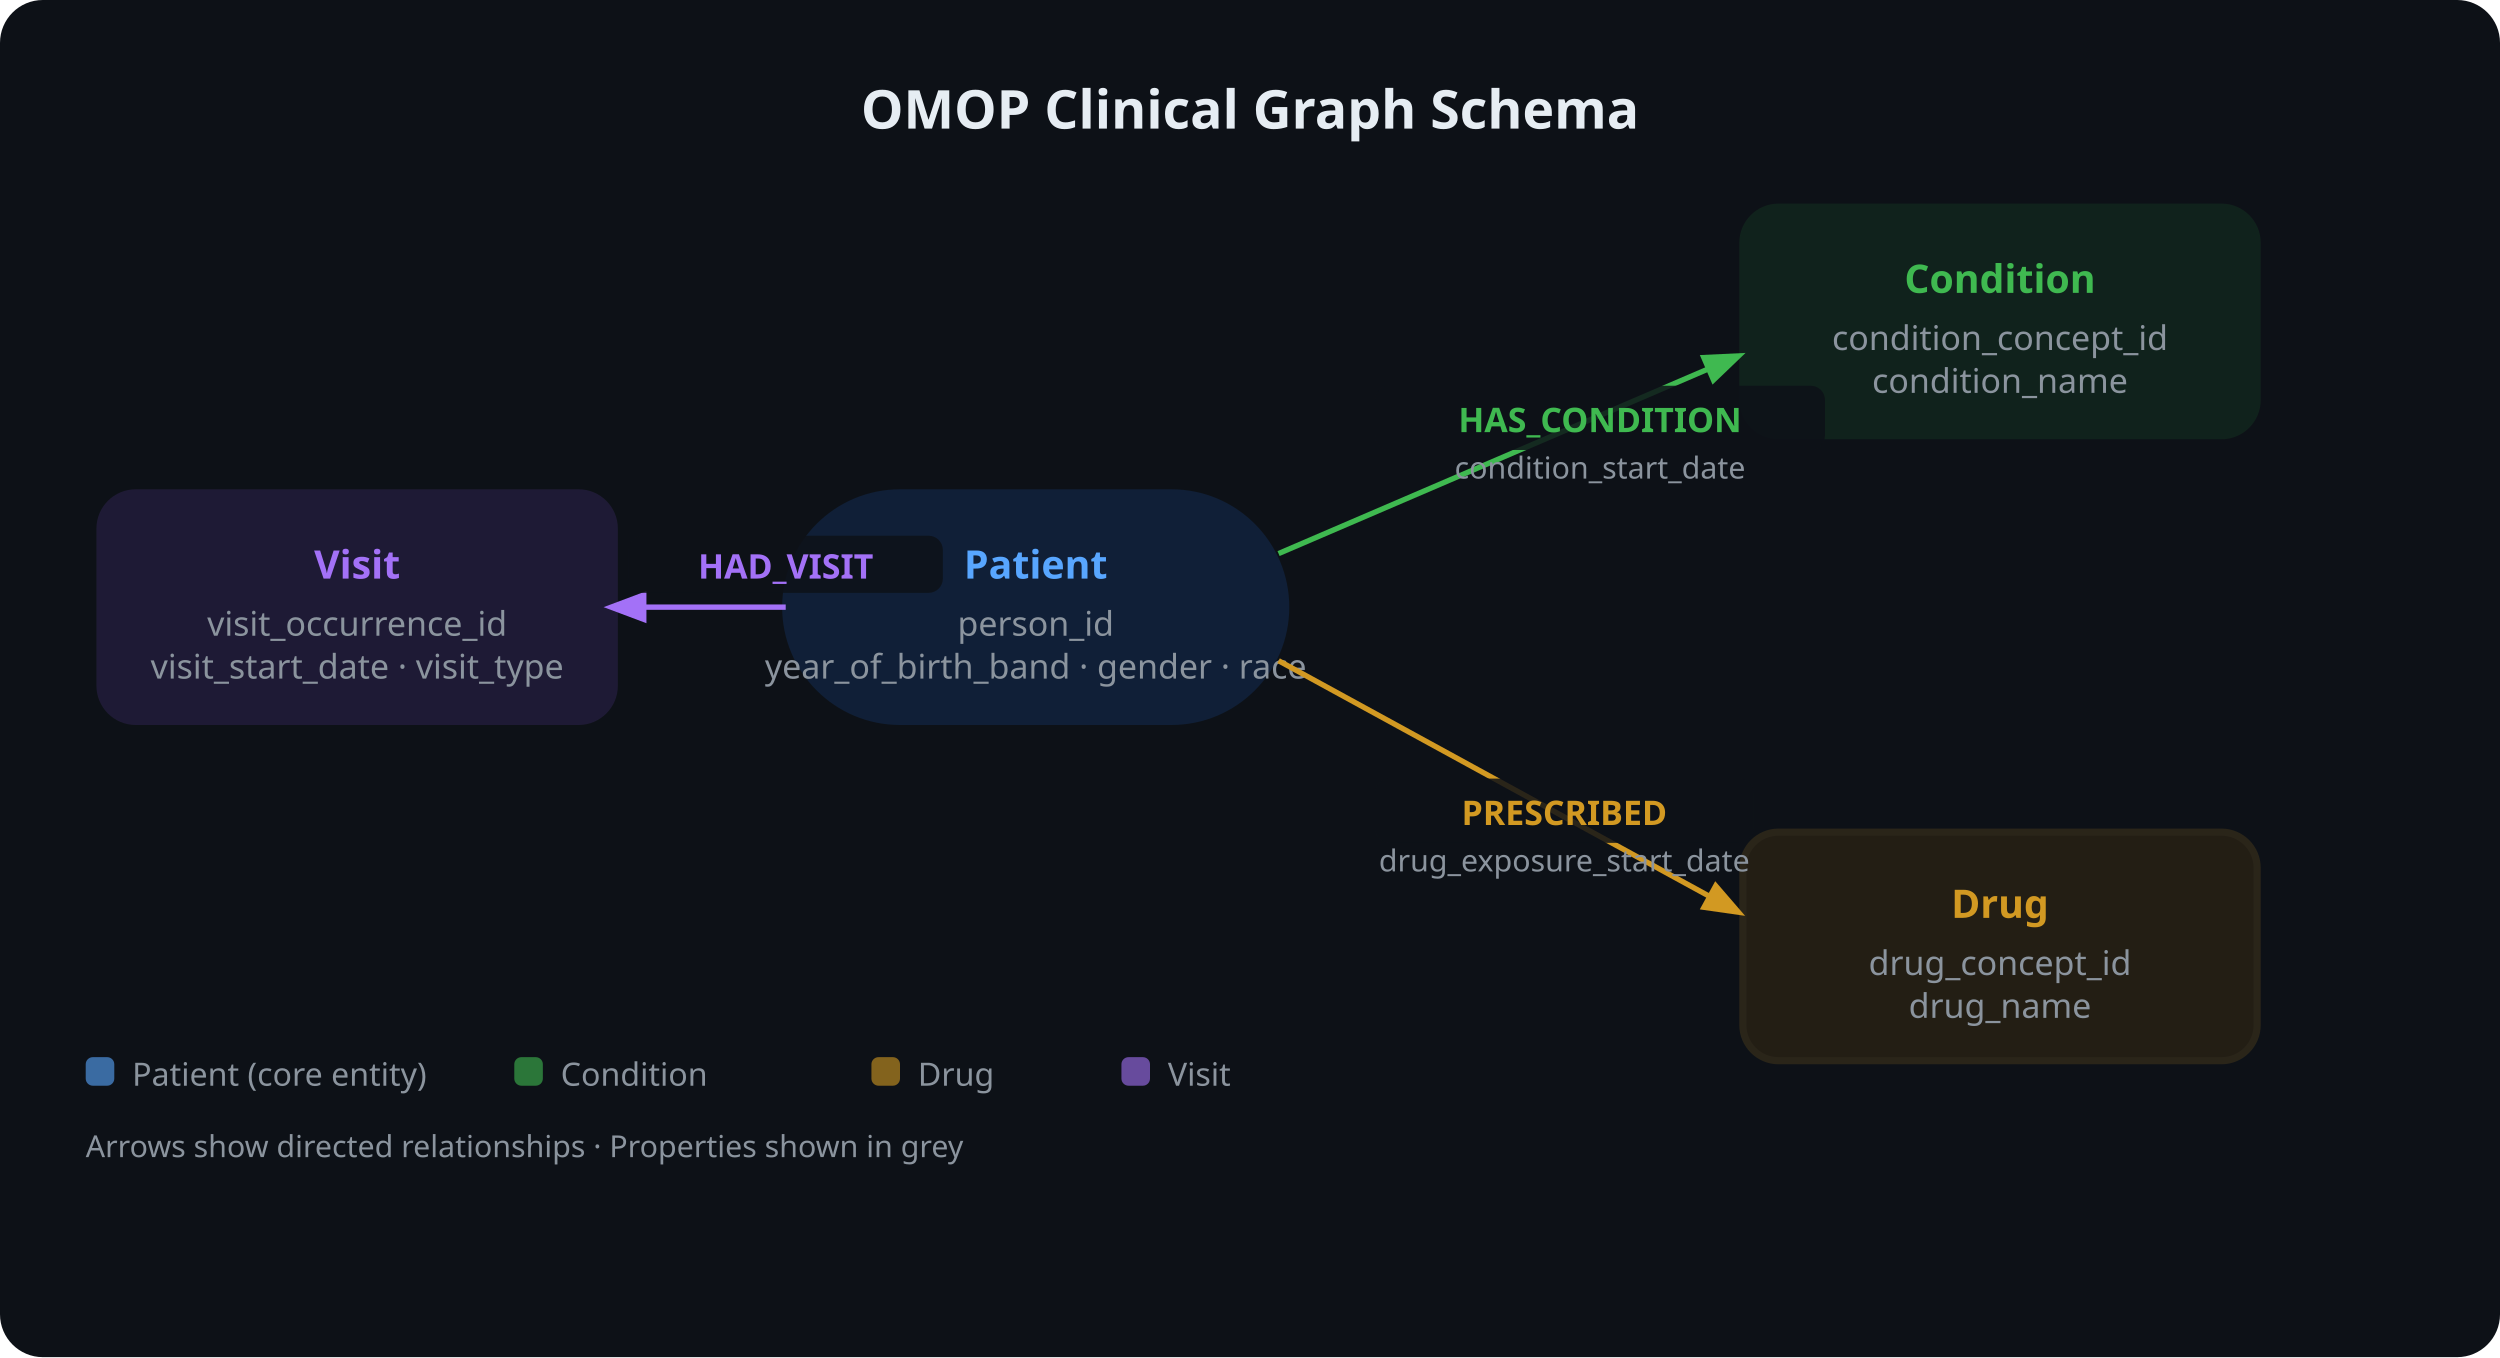
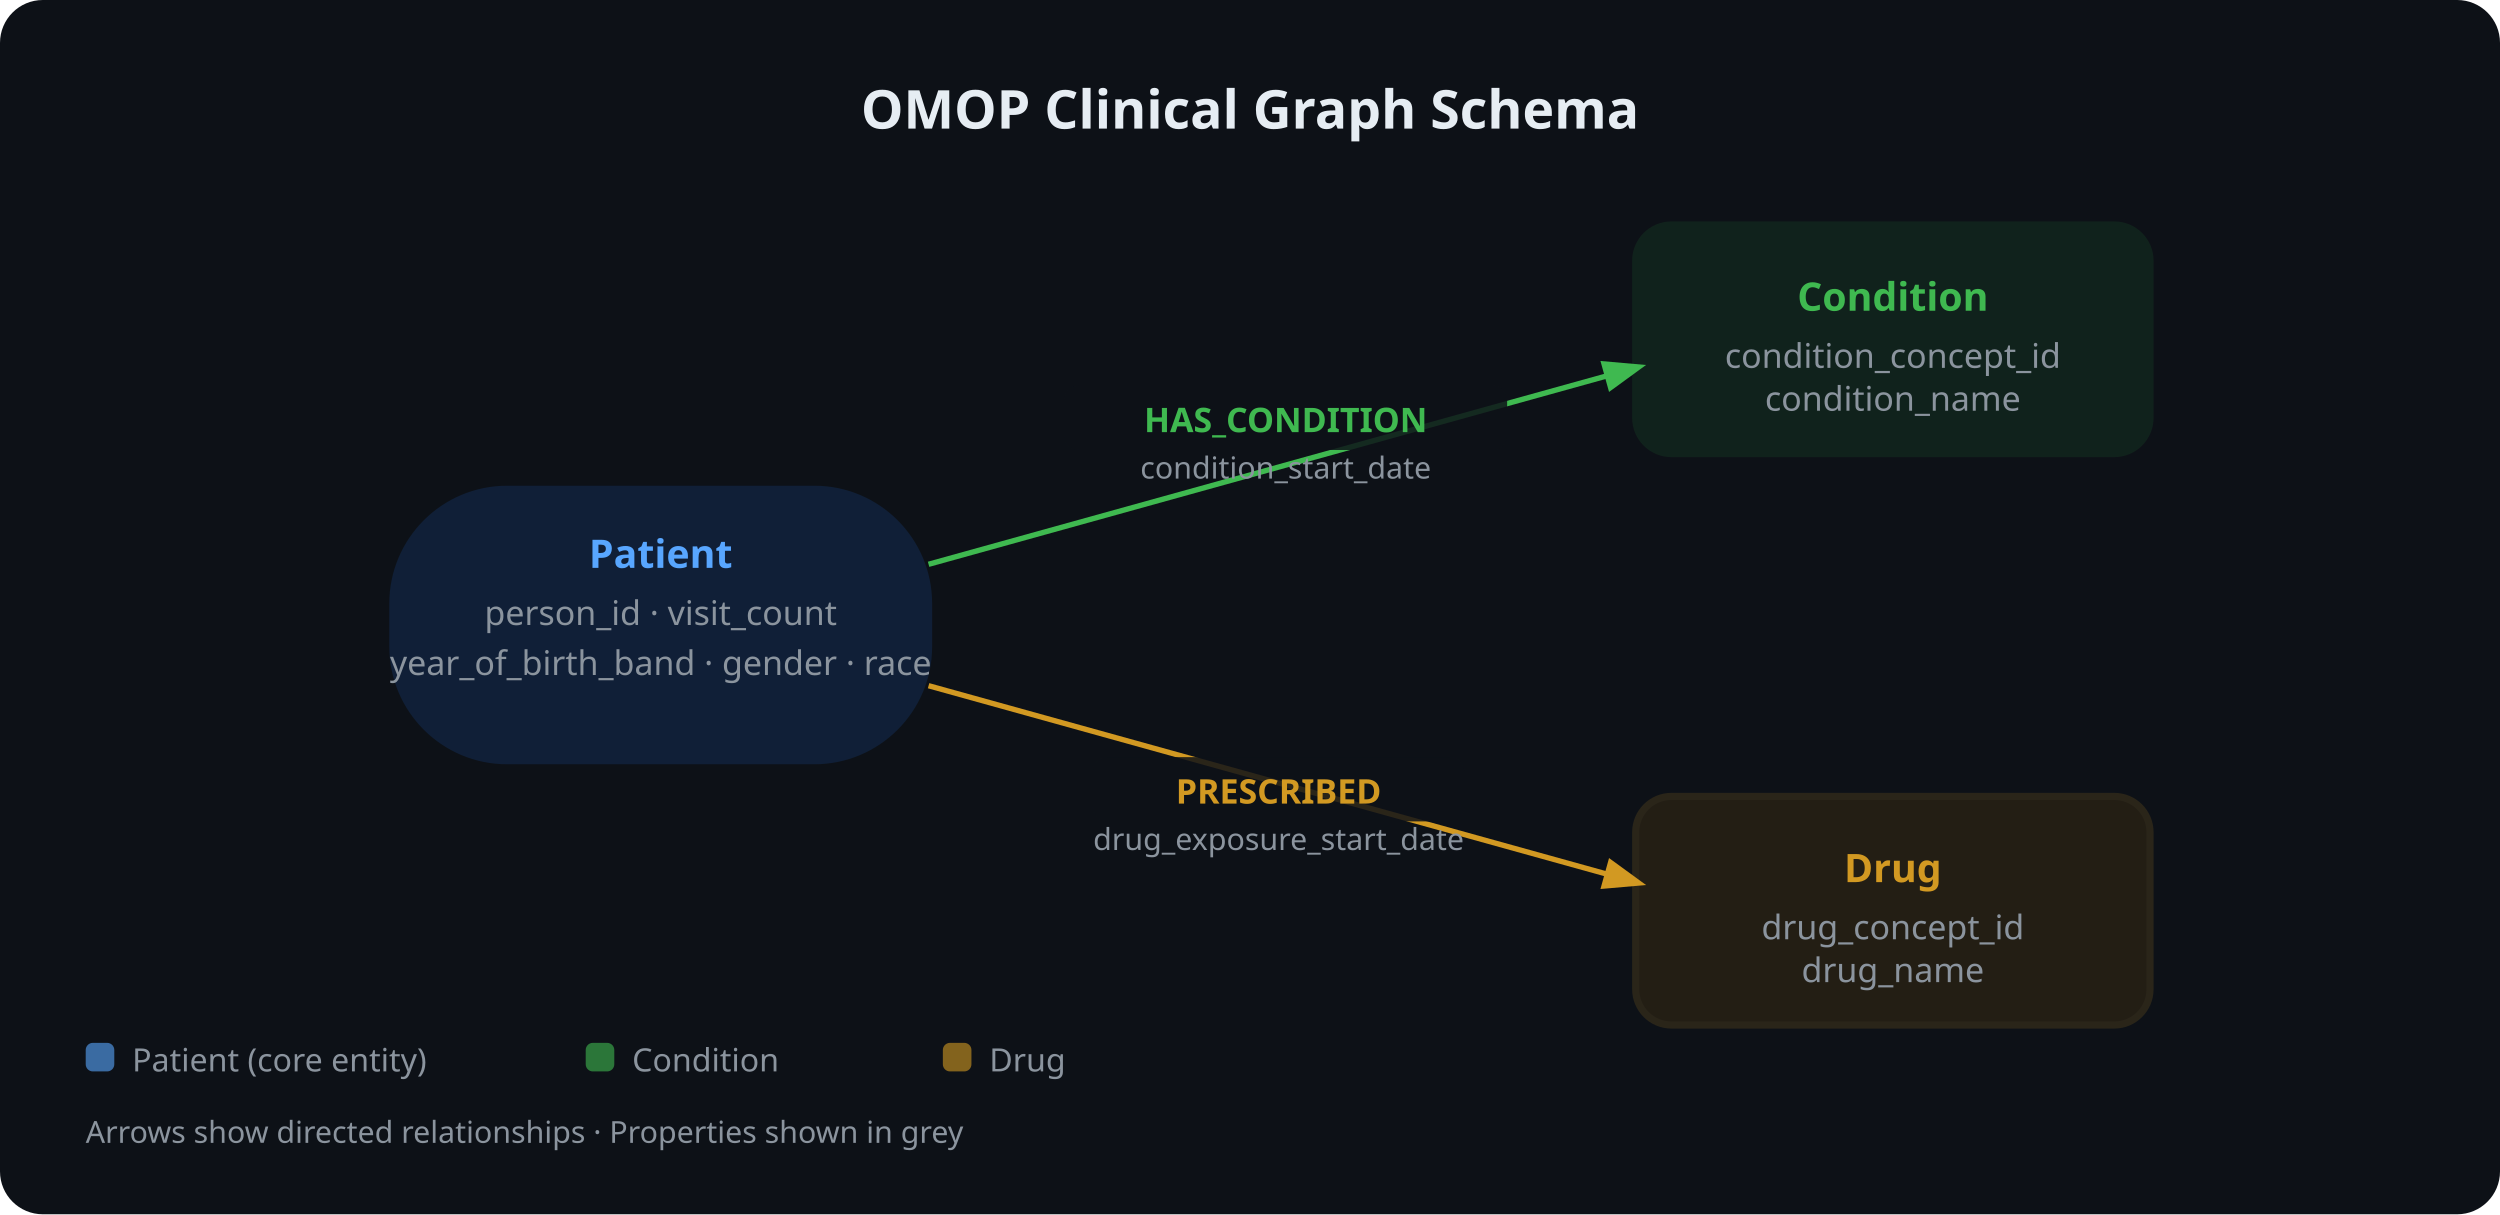
- <svg xmlns="http://www.w3.org/2000/svg" viewBox="0 0 700 380" role="img" font-family="system-ui, sans-serif">
-   <rect width="700" height="380" fill="#0d1117" rx="12" />
-   <text x="350" y="36" text-anchor="middle" font-size="15" font-weight="600" fill="#e6edf3">OMOP Clinical Graph Schema</text>
-   <g transform="translate(290, 170)">
-     <rect x="-70" y="-32" width="140" height="64" rx="32" fill="#1f6feb" opacity="0.15" stroke="#1f6feb" stroke-width="2" />
-     <text x="0" y="-8" text-anchor="middle" font-size="11" font-weight="700" fill="#58a6ff">Patient</text>
-     <text x="0" y="8" text-anchor="middle" font-size="9.5" fill="#8b949e">person_id</text>
-     <text x="0" y="20" text-anchor="middle" font-size="9.5" fill="#8b949e">year_of_birth_band · gender · race</text>
-   </g>
-   <g transform="translate(560, 90)">
-     <rect x="-72" y="-32" width="144" height="64" rx="10" fill="#238636" opacity="0.15" stroke="#238636" stroke-width="2" />
-     <text x="0" y="-8" text-anchor="middle" font-size="11" font-weight="700" fill="#3fb950">Condition</text>
-     <text x="0" y="8" text-anchor="middle" font-size="9.5" fill="#8b949e">condition_concept_id</text>
-     <text x="0" y="20" text-anchor="middle" font-size="9.5" fill="#8b949e">condition_name</text>
-   </g>
-   <g transform="translate(560, 265)">
-     <rect x="-72" y="-32" width="144" height="64" rx="10" fill="#9e6a03" opacity="0.15" stroke="#d29922" stroke-width="2" />
-     <text x="0" y="-8" text-anchor="middle" font-size="11" font-weight="700" fill="#d29922">Drug</text>
-     <text x="0" y="8" text-anchor="middle" font-size="9.5" fill="#8b949e">drug_concept_id</text>
-     <text x="0" y="20" text-anchor="middle" font-size="9.5" fill="#8b949e">drug_name</text>
-   </g>
-   <g transform="translate(100, 170)">
-     <rect x="-72" y="-32" width="144" height="64" rx="10" fill="#8250df" opacity="0.15" stroke="#8250df" stroke-width="2" />
-     <text x="0" y="-8" text-anchor="middle" font-size="11" font-weight="700" fill="#a371f7">Visit</text>
-     <text x="0" y="8" text-anchor="middle" font-size="9.5" fill="#8b949e">visit_occurrence_id</text>
-     <text x="0" y="20" text-anchor="middle" font-size="9.5" fill="#8b949e">visit_start_date · visit_type</text>
-   </g>
-   <line x1="358" y1="155" x2="486" y2="100" stroke="#3fb950" stroke-width="1.5" marker-end="url(#arrowGreen)" />
-   <rect x="385" y="108" width="126" height="18" rx="4" fill="#0d1117" opacity="0.85" />
-   <text x="448" y="121" text-anchor="middle" font-size="9.5" font-weight="600" fill="#3fb950">HAS_CONDITION</text>
-   <text x="448" y="134" text-anchor="middle" font-size="8.5" fill="#8b949e">condition_start_date</text>
-   <line x1="358" y1="185" x2="486" y2="255" stroke="#d29922" stroke-width="1.5" marker-end="url(#arrowYellow)" />
-   <rect x="385" y="218" width="106" height="18" rx="4" fill="#0d1117" opacity="0.85" />
-   <text x="438" y="231" text-anchor="middle" font-size="9.5" font-weight="600" fill="#d29922">PRESCRIBED</text>
-   <text x="438" y="244" text-anchor="middle" font-size="8.5" fill="#8b949e">drug_exposure_start_date</text>
-   <line x1="220" y1="170" x2="172" y2="170" stroke="#a371f7" stroke-width="1.5" marker-end="url(#arrowPurple)" />
-   <rect x="176" y="150" width="88" height="16" rx="4" fill="#0d1117" opacity="0.85" />
-   <text x="220" y="162" text-anchor="middle" font-size="9.5" font-weight="600" fill="#a371f7">HAD_VISIT</text>
-   <g transform="translate(24, 310)">
-     <rect x="0" y="-14" width="8" height="8" rx="2" fill="#58a6ff" opacity="0.6" />
-     <text x="13" y="-6" font-size="9" fill="#8b949e">Patient (core entity)</text>
-     <rect x="120" y="-14" width="8" height="8" rx="2" fill="#3fb950" opacity="0.6" />
-     <text x="133" y="-6" font-size="9" fill="#8b949e">Condition</text>
-     <rect x="220" y="-14" width="8" height="8" rx="2" fill="#d29922" opacity="0.6" />
-     <text x="233" y="-6" font-size="9" fill="#8b949e">Drug</text>
-     <rect x="290" y="-14" width="8" height="8" rx="2" fill="#a371f7" opacity="0.6" />
-     <text x="303" y="-6" font-size="9" fill="#8b949e">Visit</text>
-     <text x="0" y="14" font-size="8.5" fill="#8b949e">Arrows show directed relationships · Properties shown in grey</text>
-   </g>
+ <svg xmlns="http://www.w3.org/2000/svg" viewBox="0 0 700 340" role="img" font-family="system-ui, sans-serif">
  <defs>
    <marker id="arrowGreen" markerWidth="8" markerHeight="8" refX="6" refY="3" orient="auto">
      <path d="M0,0 L0,6 L8,3 z" fill="#3fb950" />
    </marker>
    <marker id="arrowYellow" markerWidth="8" markerHeight="8" refX="6" refY="3" orient="auto">
      <path d="M0,0 L0,6 L8,3 z" fill="#d29922" />
    </marker>
-     <marker id="arrowPurple" markerWidth="8" markerHeight="8" refX="6" refY="3" orient="auto">
-       <path d="M0,0 L0,6 L8,3 z" fill="#a371f7" />
-     </marker>
  </defs>
+   <rect width="700" height="340" fill="#0d1117" rx="12" />
+   <text x="350" y="36" text-anchor="middle" font-size="15" font-weight="600" fill="#e6edf3">OMOP Clinical Graph Schema</text>
+   <g transform="translate(185, 175)">
+     <rect x="-75" y="-38" width="150" height="76" rx="32" fill="#1f6feb" opacity="0.15" stroke="#1f6feb" stroke-width="2" />
+     <text x="0" y="-16" text-anchor="middle" font-size="11" font-weight="700" fill="#58a6ff">Patient</text>
+     <text x="0" y="0" text-anchor="middle" font-size="9.5" fill="#8b949e">person_id · visit_count</text>
+     <text x="0" y="14" text-anchor="middle" font-size="9.5" fill="#8b949e">year_of_birth_band · gender · race</text>
+   </g>
+   <g transform="translate(530, 95)">
+     <rect x="-72" y="-32" width="144" height="64" rx="10" fill="#238636" opacity="0.15" stroke="#238636" stroke-width="2" />
+     <text x="0" y="-8" text-anchor="middle" font-size="11" font-weight="700" fill="#3fb950">Condition</text>
+     <text x="0" y="8" text-anchor="middle" font-size="9.5" fill="#8b949e">condition_concept_id</text>
+     <text x="0" y="20" text-anchor="middle" font-size="9.5" fill="#8b949e">condition_name</text>
+   </g>
+   <g transform="translate(530, 255)">
+     <rect x="-72" y="-32" width="144" height="64" rx="10" fill="#9e6a03" opacity="0.15" stroke="#d29922" stroke-width="2" />
+     <text x="0" y="-8" text-anchor="middle" font-size="11" font-weight="700" fill="#d29922">Drug</text>
+     <text x="0" y="8" text-anchor="middle" font-size="9.5" fill="#8b949e">drug_concept_id</text>
+     <text x="0" y="20" text-anchor="middle" font-size="9.5" fill="#8b949e">drug_name</text>
+   </g>
+   <line x1="260" y1="158" x2="458" y2="103" stroke="#3fb950" stroke-width="1.5" marker-end="url(#arrowGreen)" />
+   <rect x="298" y="108" width="124" height="18" rx="4" fill="#0d1117" opacity="0.85" />
+   <text x="360" y="121" text-anchor="middle" font-size="9.5" font-weight="600" fill="#3fb950">HAS_CONDITION</text>
+   <text x="360" y="134" text-anchor="middle" font-size="8.5" fill="#8b949e">condition_start_date</text>
+   <line x1="260" y1="192" x2="458" y2="247" stroke="#d29922" stroke-width="1.5" marker-end="url(#arrowYellow)" />
+   <rect x="306" y="212" width="104" height="18" rx="4" fill="#0d1117" opacity="0.85" />
+   <text x="358" y="225" text-anchor="middle" font-size="9.5" font-weight="600" fill="#d29922">PRESCRIBED</text>
+   <text x="358" y="238" text-anchor="middle" font-size="8.5" fill="#8b949e">drug_exposure_start_date</text>
+   <g transform="translate(24, 306)">
+     <rect x="0" y="-14" width="8" height="8" rx="2" fill="#58a6ff" opacity="0.6" />
+     <text x="13" y="-6" font-size="9" fill="#8b949e">Patient (core entity)</text>
+     <rect x="140" y="-14" width="8" height="8" rx="2" fill="#3fb950" opacity="0.6" />
+     <text x="153" y="-6" font-size="9" fill="#8b949e">Condition</text>
+     <rect x="240" y="-14" width="8" height="8" rx="2" fill="#d29922" opacity="0.6" />
+     <text x="253" y="-6" font-size="9" fill="#8b949e">Drug</text>
+     <text x="0" y="14" font-size="8.5" fill="#8b949e">Arrows show directed relationships · Properties shown in grey</text>
+   </g>
</svg>
